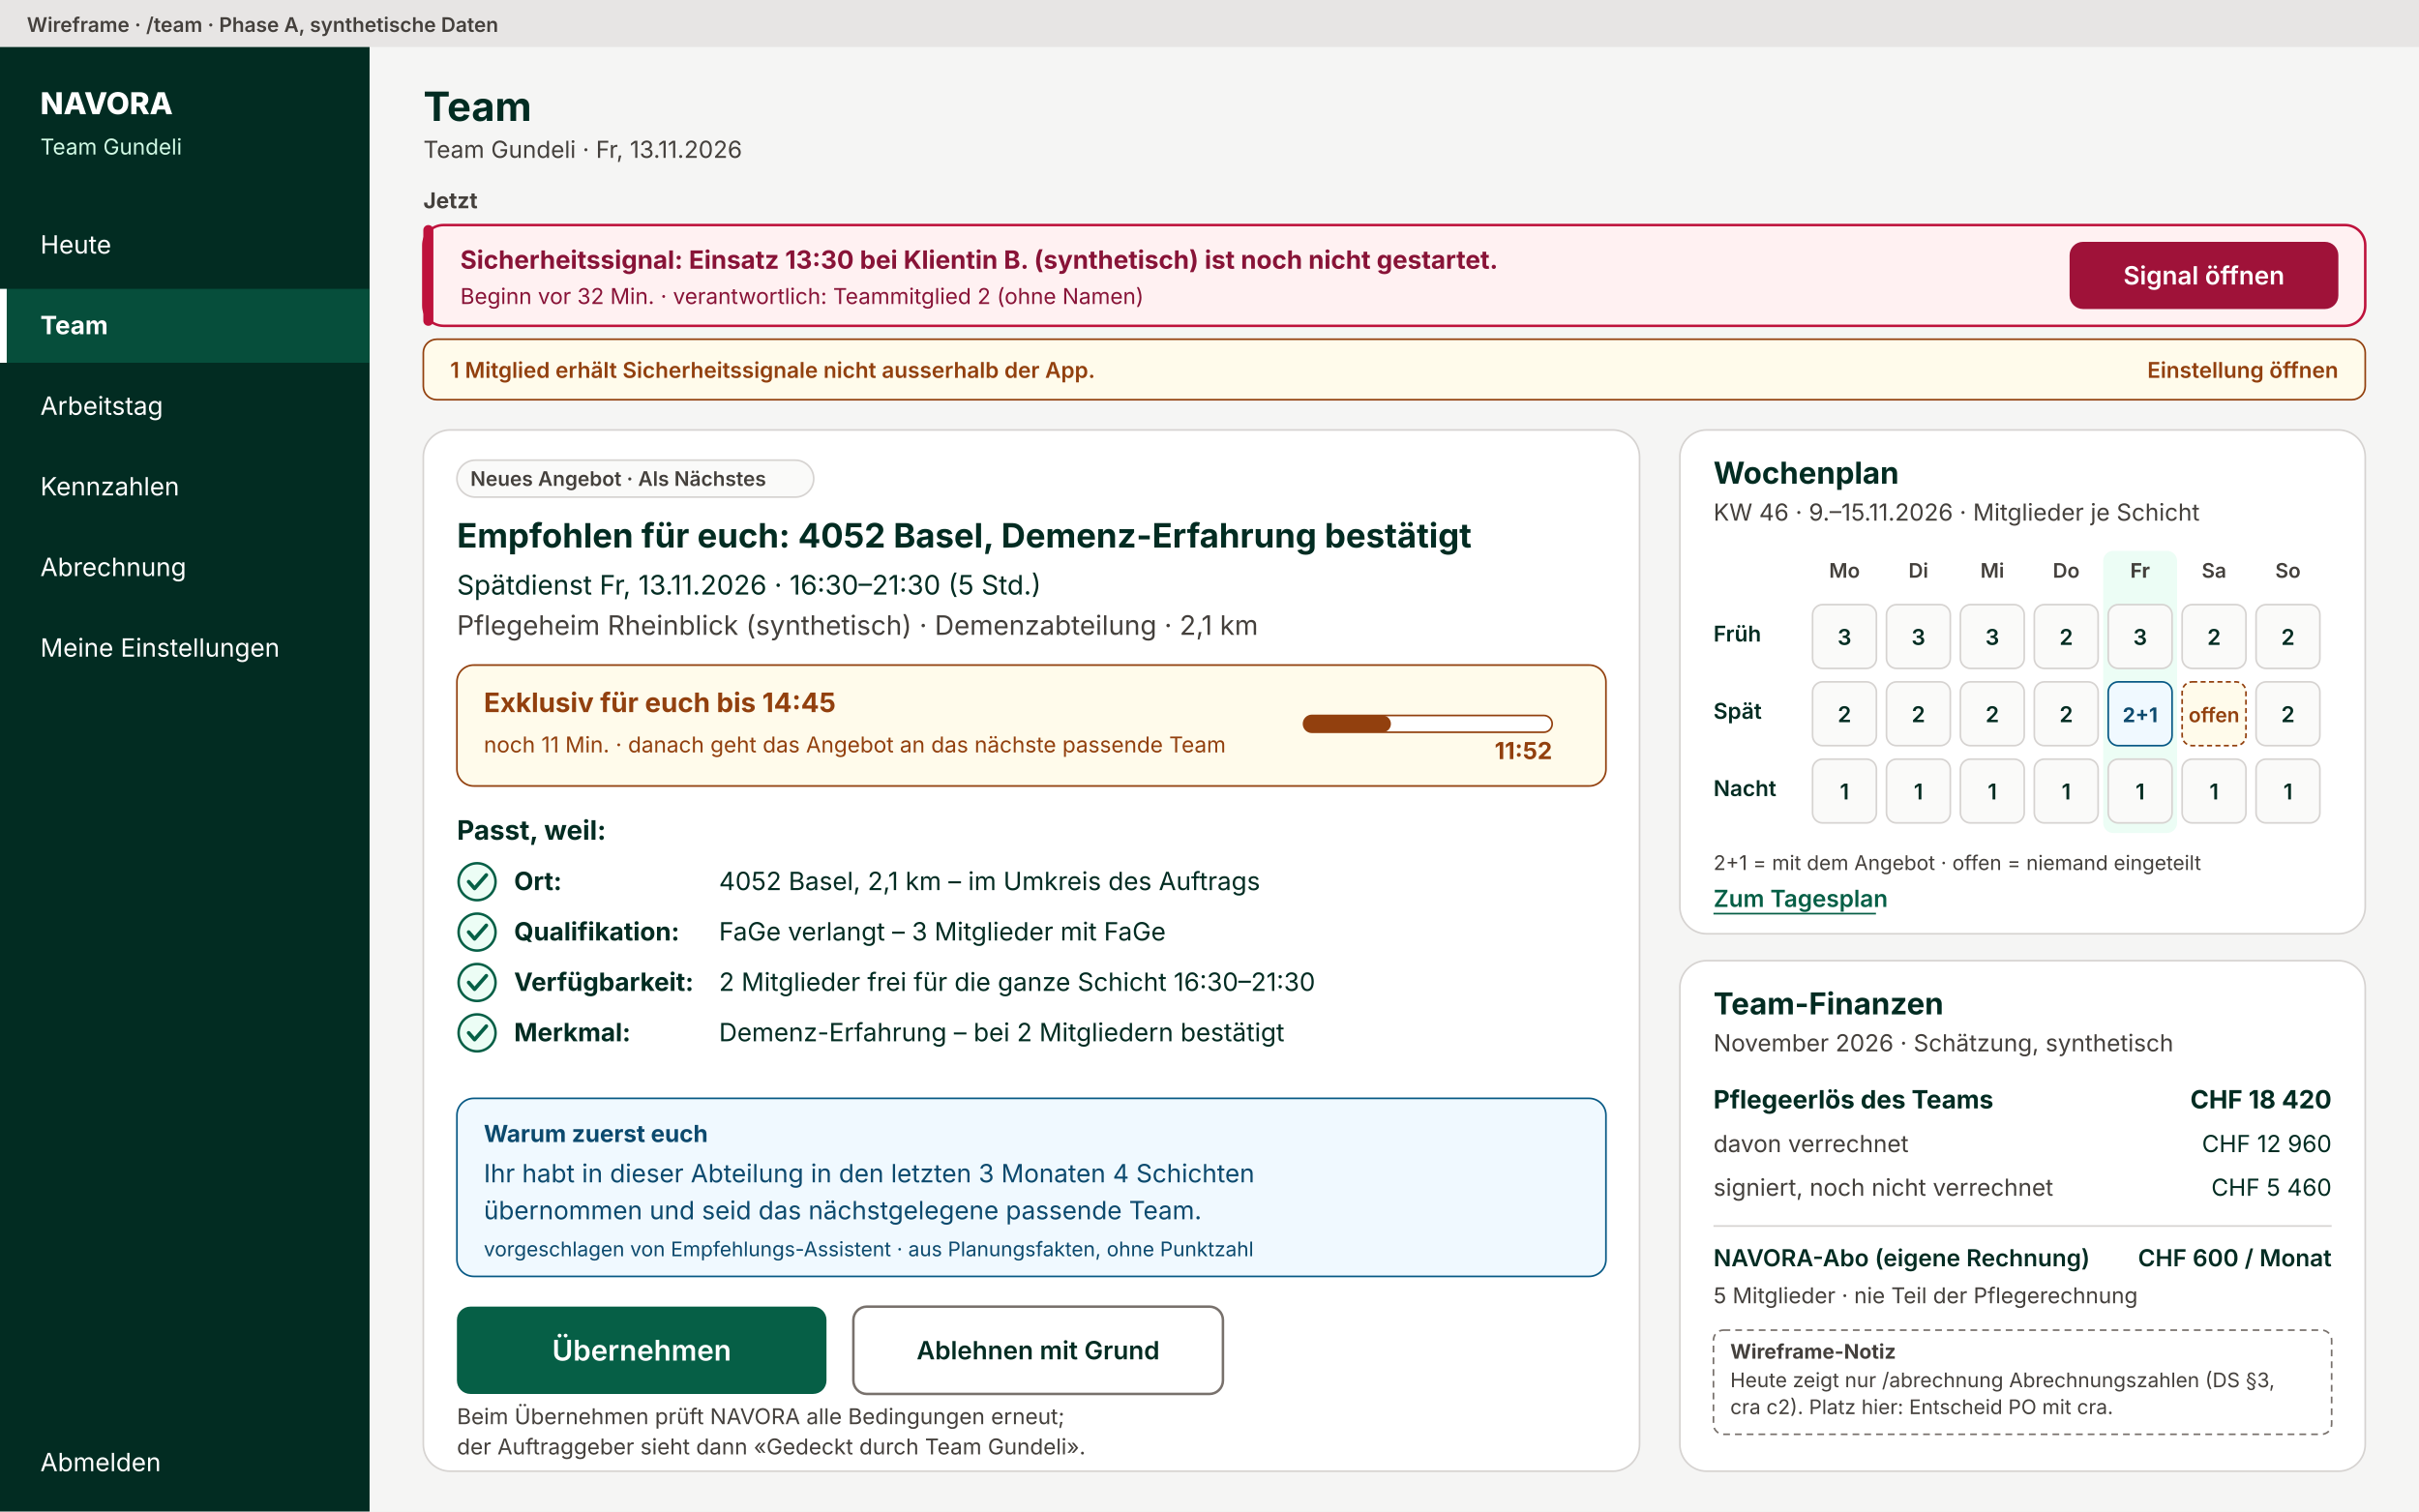
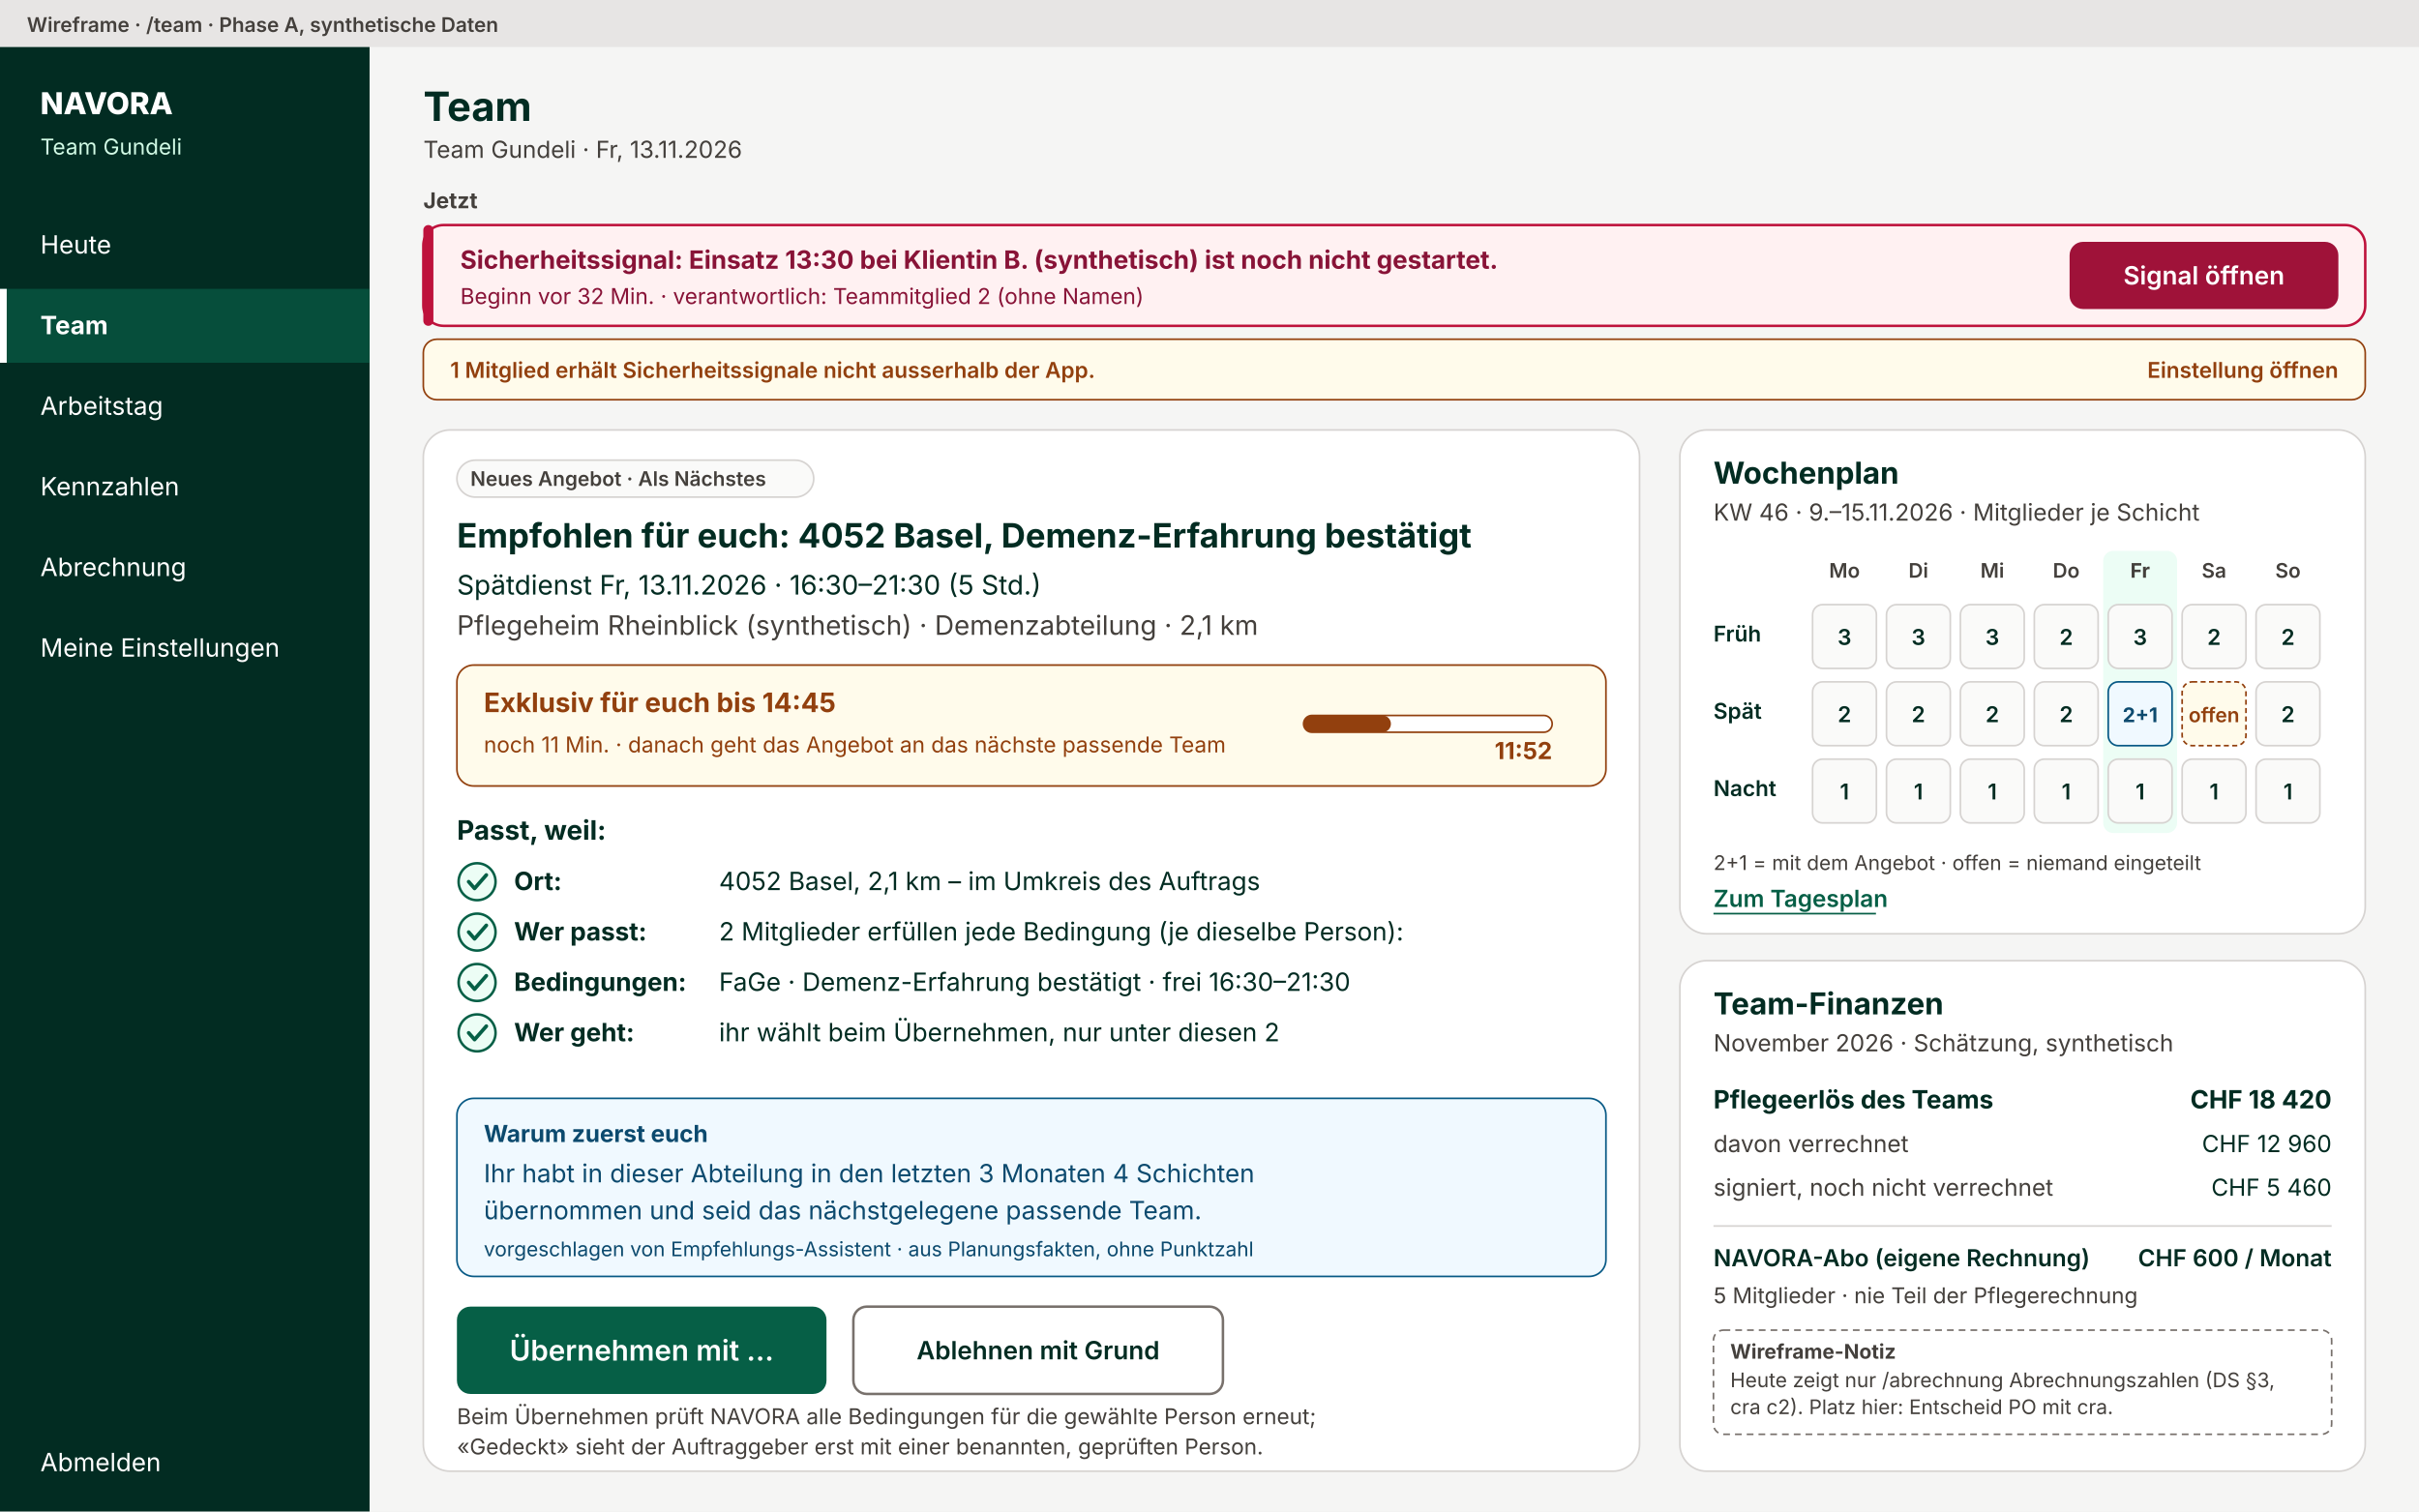
<svg xmlns="http://www.w3.org/2000/svg" width="1440" height="900" viewBox="0 0 1440 900" font-family="Inter, Arial, sans-serif" role="img" aria-label="Wireframe Team-Dashboard /team">
  <rect x="0" y="0" width="1440" height="900" rx="0" fill="#f5f5f4" />
  <rect x="0" y="0" width="1440" height="28" rx="0" fill="#e7e5e4" />
  <text x="16" y="19" font-size="12" font-weight="600" fill="#44403c" text-anchor="start">Wireframe · /team · Phase A, synthetische Daten</text>
  <rect x="0" y="28" width="220" height="872" rx="0" fill="#022c22" />
  <text x="24" y="68" font-size="18" font-weight="800" fill="#ffffff" text-anchor="start">NAVORA</text>
  <text x="24" y="92" font-size="13" font-weight="400" fill="#d1fae5" text-anchor="start">Team Gundeli</text>
  <text x="24" y="151" font-size="15" font-weight="400" fill="#ffffff" text-anchor="start">Heute</text>
  <rect x="0" y="172" width="220" height="44" rx="0" fill="#064e3b" />
  <rect x="0" y="172" width="4" height="44" rx="0" fill="#ffffff" />
  <text x="24" y="199" font-size="15" font-weight="700" fill="#ffffff" text-anchor="start">Team</text>
  <text x="24" y="247" font-size="15" font-weight="400" fill="#ffffff" text-anchor="start">Arbeitstag</text>
  <text x="24" y="295" font-size="15" font-weight="400" fill="#ffffff" text-anchor="start">Kennzahlen</text>
  <text x="24" y="343" font-size="15" font-weight="400" fill="#ffffff" text-anchor="start">Abrechnung</text>
  <text x="24" y="391" font-size="15" font-weight="400" fill="#ffffff" text-anchor="start">Meine Einstellungen</text>
  <text x="24" y="876" font-size="15" font-weight="400" fill="#ffffff" text-anchor="start">Abmelden</text>
  <text x="252" y="72" font-size="24" font-weight="700" fill="#022c22" text-anchor="start">Team</text>
  <text x="252" y="94" font-size="14" font-weight="400" fill="#44403c" text-anchor="start">Team Gundeli · Fr, 13.11.2026</text>
  <text x="252" y="124" font-size="13" font-weight="700" fill="#44403c" text-anchor="start">Jetzt</text>
  <rect x="252" y="134" width="1156" height="60" rx="12" fill="#fff1f2" stroke="#be123c" stroke-width="1.5" />
  <rect x="252" y="134" width="6" height="60" rx="3" fill="#be123c" />
  <text x="274" y="160" font-size="15" font-weight="700" fill="#881337" text-anchor="start">Sicherheitssignal: Einsatz 13:30 bei Klientin B. (synthetisch) ist noch nicht gestartet.</text>
  <text x="274" y="181" font-size="13" font-weight="400" fill="#881337" text-anchor="start">Beginn vor 32 Min. · verantwortlich: Teammitglied 2 (ohne Namen)</text>
  <rect x="1232" y="144" width="160" height="40" rx="8" fill="#9f1239" />
  <text x="1312.0" y="169.4" font-size="15" font-weight="600" fill="#ffffff" text-anchor="middle">Signal öffnen</text>
  <rect x="252" y="202" width="1156" height="36" rx="8" fill="#fffbeb" stroke="#92400e" stroke-width="1" />
  <text x="268" y="225" font-size="13" font-weight="600" fill="#92400e" text-anchor="start">1 Mitglied erhält Sicherheitssignale nicht ausserhalb der App.</text>
  <text x="1392" y="225" font-size="13" font-weight="600" fill="#92400e" text-anchor="end">Einstellung öffnen</text>
  <rect x="252" y="256" width="724" height="620" rx="16" fill="#ffffff" stroke="#d6d3d1" stroke-width="1" />
  <rect x="272" y="274" width="212.397" height="22" rx="11.0" fill="#fafaf9" stroke="#d6d3d1" stroke-width="1" />
  <text x="280" y="289.32" font-size="12" font-weight="600" fill="#44403c" text-anchor="start">Neues Angebot · Als Nächstes</text>
  <text x="272" y="326" font-size="20" font-weight="700" fill="#022c22" text-anchor="start">Empfohlen für euch: 4052 Basel, Demenz-Erfahrung bestätigt</text>
  <text x="272" y="354" font-size="16" font-weight="400" fill="#022c22" text-anchor="start">Spätdienst Fr, 13.11.2026 · 16:30–21:30 (5 Std.)</text>
  <text x="272" y="378" font-size="16" font-weight="400" fill="#44403c" text-anchor="start">Pflegeheim Rheinblick (synthetisch) · Demenzabteilung · 2,1 km</text>
  <rect x="272" y="396" width="684" height="72" rx="10" fill="#fffbeb" stroke="#92400e" stroke-width="1" />
  <text x="288" y="424" font-size="16" font-weight="700" fill="#92400e" text-anchor="start">Exklusiv für euch bis 14:45</text>
  <text x="288" y="448" font-size="13" font-weight="400" fill="#92400e" text-anchor="start">noch 11 Min. · danach geht das Angebot an das nächste passende Team</text>
  <rect x="776" y="426" width="148" height="10" rx="5" fill="#ffffff" stroke="#92400e" stroke-width="1" />
  <rect x="776" y="426" width="52" height="10" rx="5" fill="#92400e" />
  <text x="924" y="452" font-size="14" font-weight="700" fill="#92400e" text-anchor="end">11:52</text>
  <text x="272" y="500" font-size="16" font-weight="700" fill="#022c22" text-anchor="start">Passt, weil:</text>
  <circle cx="284" cy="525" r="11" fill="#ecfdf5" stroke="#065f46" stroke-width="1.5" />
  <path d="M279,525 L282.5,529 L289.5,521" fill="none" stroke="#065f46" stroke-width="2.2" stroke-linecap="round" stroke-linejoin="round" />
  <text x="306" y="530" font-size="15" font-weight="700" fill="#022c22" text-anchor="start">Ort:</text>
  <text x="428" y="530" font-size="15" font-weight="400" fill="#022c22" text-anchor="start">4052 Basel, 2,1 km – im Umkreis des Auftrags</text>
  <circle cx="284" cy="555" r="11" fill="#ecfdf5" stroke="#065f46" stroke-width="1.5" />
  <path d="M279,555 L282.5,559 L289.5,551" fill="none" stroke="#065f46" stroke-width="2.2" stroke-linecap="round" stroke-linejoin="round" />
-   <text x="306" y="560" font-size="15" font-weight="700" fill="#022c22" text-anchor="start">Qualifikation:</text>
-   <text x="428" y="560" font-size="15" font-weight="400" fill="#022c22" text-anchor="start">FaGe verlangt – 3 Mitglieder mit FaGe</text>
+   <text x="306" y="560" font-size="15" font-weight="700" fill="#022c22" text-anchor="start">Wer passt:</text>
+   <text x="428" y="560" font-size="15" font-weight="400" fill="#022c22" text-anchor="start">2 Mitglieder erfüllen jede Bedingung (je dieselbe Person):</text>
  <circle cx="284" cy="585" r="11" fill="#ecfdf5" stroke="#065f46" stroke-width="1.5" />
  <path d="M279,585 L282.5,589 L289.5,581" fill="none" stroke="#065f46" stroke-width="2.2" stroke-linecap="round" stroke-linejoin="round" />
-   <text x="306" y="590" font-size="15" font-weight="700" fill="#022c22" text-anchor="start">Verfügbarkeit:</text>
-   <text x="428" y="590" font-size="15" font-weight="400" fill="#022c22" text-anchor="start">2 Mitglieder frei für die ganze Schicht 16:30–21:30</text>
+   <text x="306" y="590" font-size="15" font-weight="700" fill="#022c22" text-anchor="start">Bedingungen:</text>
+   <text x="428" y="590" font-size="15" font-weight="400" fill="#022c22" text-anchor="start">FaGe · Demenz-Erfahrung bestätigt · frei 16:30–21:30</text>
  <circle cx="284" cy="615" r="11" fill="#ecfdf5" stroke="#065f46" stroke-width="1.5" />
  <path d="M279,615 L282.5,619 L289.5,611" fill="none" stroke="#065f46" stroke-width="2.2" stroke-linecap="round" stroke-linejoin="round" />
-   <text x="306" y="620" font-size="15" font-weight="700" fill="#022c22" text-anchor="start">Merkmal:</text>
-   <text x="428" y="620" font-size="15" font-weight="400" fill="#022c22" text-anchor="start">Demenz-Erfahrung – bei 2 Mitgliedern bestätigt</text>
+   <text x="306" y="620" font-size="15" font-weight="700" fill="#022c22" text-anchor="start">Wer geht:</text>
+   <text x="428" y="620" font-size="15" font-weight="400" fill="#022c22" text-anchor="start">ihr wählt beim Übernehmen, nur unter diesen 2</text>
  <rect x="272" y="654" width="684" height="106" rx="10" fill="#f0f9ff" stroke="#075985" stroke-width="1" />
  <text x="288" y="680" font-size="14" font-weight="700" fill="#0c4a6e" text-anchor="start">Warum zuerst euch</text>
  <text x="288" y="704" font-size="15" font-weight="400" fill="#0c4a6e" text-anchor="start">Ihr habt in dieser Abteilung in den letzten 3 Monaten 4 Schichten</text>
  <text x="288" y="726" font-size="15" font-weight="400" fill="#0c4a6e" text-anchor="start">übernommen und seid das nächstgelegene passende Team.</text>
  <text x="288" y="748" font-size="12" font-weight="400" fill="#0c4a6e" text-anchor="start">vorgeschlagen von Empfehlungs-Assistent · aus Planungsfakten, ohne Punktzahl</text>
  <rect x="272" y="778" width="220" height="52" rx="8" fill="#065f46" />
-   <text x="382.0" y="810.12" font-size="17" font-weight="600" fill="#ffffff" text-anchor="middle">Übernehmen</text>
+   <text x="382.0" y="810.12" font-size="17" font-weight="600" fill="#ffffff" text-anchor="middle">Übernehmen mit …</text>
  <rect x="508" y="778" width="220" height="52" rx="8" fill="#ffffff" stroke="#78716c" stroke-width="1.5" />
  <text x="618.0" y="809.4" font-size="15" font-weight="600" fill="#022c22" text-anchor="middle">Ablehnen mit Grund</text>
-   <text x="272" y="848" font-size="13" font-weight="400" fill="#44403c" text-anchor="start">Beim Übernehmen prüft NAVORA alle Bedingungen erneut;</text>
-   <text x="272" y="866" font-size="13" font-weight="400" fill="#44403c" text-anchor="start">der Auftraggeber sieht dann «Gedeckt durch Team Gundeli».</text>
+   <text x="272" y="848" font-size="13" font-weight="400" fill="#44403c" text-anchor="start">Beim Übernehmen prüft NAVORA alle Bedingungen für die gewählte Person erneut;</text>
+   <text x="272" y="866" font-size="13" font-weight="400" fill="#44403c" text-anchor="start">«Gedeckt» sieht der Auftraggeber erst mit einer benannten, geprüften Person.</text>
  <rect x="1000" y="256" width="408" height="300" rx="16" fill="#ffffff" stroke="#d6d3d1" stroke-width="1" />
  <text x="1020" y="288" font-size="18" font-weight="700" fill="#022c22" text-anchor="start">Wochenplan</text>
  <text x="1020" y="310" font-size="14" font-weight="400" fill="#44403c" text-anchor="start">KW 46 · 9.–15.11.2026 · Mitglieder je Schicht</text>
  <text x="1098.0" y="344" font-size="12" font-weight="600" fill="#44403c" text-anchor="middle">Mo</text>
  <text x="1142.0" y="344" font-size="12" font-weight="600" fill="#44403c" text-anchor="middle">Di</text>
  <text x="1186.0" y="344" font-size="12" font-weight="600" fill="#44403c" text-anchor="middle">Mi</text>
  <text x="1230.0" y="344" font-size="12" font-weight="600" fill="#44403c" text-anchor="middle">Do</text>
  <rect x="1252" y="328" width="44" height="168" rx="6" fill="#ecfdf5" />
  <text x="1274.0" y="344" font-size="12" font-weight="700" fill="#44403c" text-anchor="middle">Fr</text>
  <text x="1318.0" y="344" font-size="12" font-weight="600" fill="#44403c" text-anchor="middle">Sa</text>
  <text x="1362.0" y="344" font-size="12" font-weight="600" fill="#44403c" text-anchor="middle">So</text>
  <text x="1020" y="382" font-size="13" font-weight="600" fill="#022c22" text-anchor="start">Früh</text>
  <rect x="1079" y="360" width="38" height="38" rx="6" fill="#fafaf9" stroke="#d6d3d1" stroke-width="1" />
  <text x="1098.0" y="384" font-size="13" font-weight="600" fill="#022c22" text-anchor="middle">3</text>
  <rect x="1123" y="360" width="38" height="38" rx="6" fill="#fafaf9" stroke="#d6d3d1" stroke-width="1" />
  <text x="1142.0" y="384" font-size="13" font-weight="600" fill="#022c22" text-anchor="middle">3</text>
  <rect x="1167" y="360" width="38" height="38" rx="6" fill="#fafaf9" stroke="#d6d3d1" stroke-width="1" />
  <text x="1186.0" y="384" font-size="13" font-weight="600" fill="#022c22" text-anchor="middle">3</text>
  <rect x="1211" y="360" width="38" height="38" rx="6" fill="#fafaf9" stroke="#d6d3d1" stroke-width="1" />
  <text x="1230.0" y="384" font-size="13" font-weight="600" fill="#022c22" text-anchor="middle">2</text>
  <rect x="1255" y="360" width="38" height="38" rx="6" fill="#fafaf9" stroke="#d6d3d1" stroke-width="1" />
  <text x="1274.0" y="384" font-size="13" font-weight="600" fill="#022c22" text-anchor="middle">3</text>
  <rect x="1299" y="360" width="38" height="38" rx="6" fill="#fafaf9" stroke="#d6d3d1" stroke-width="1" />
  <text x="1318.0" y="384" font-size="13" font-weight="600" fill="#022c22" text-anchor="middle">2</text>
  <rect x="1343" y="360" width="38" height="38" rx="6" fill="#fafaf9" stroke="#d6d3d1" stroke-width="1" />
  <text x="1362.0" y="384" font-size="13" font-weight="600" fill="#022c22" text-anchor="middle">2</text>
  <text x="1020" y="428" font-size="13" font-weight="600" fill="#022c22" text-anchor="start">Spät</text>
  <rect x="1079" y="406" width="38" height="38" rx="6" fill="#fafaf9" stroke="#d6d3d1" stroke-width="1" />
  <text x="1098.0" y="430" font-size="13" font-weight="600" fill="#022c22" text-anchor="middle">2</text>
  <rect x="1123" y="406" width="38" height="38" rx="6" fill="#fafaf9" stroke="#d6d3d1" stroke-width="1" />
  <text x="1142.0" y="430" font-size="13" font-weight="600" fill="#022c22" text-anchor="middle">2</text>
  <rect x="1167" y="406" width="38" height="38" rx="6" fill="#fafaf9" stroke="#d6d3d1" stroke-width="1" />
  <text x="1186.0" y="430" font-size="13" font-weight="600" fill="#022c22" text-anchor="middle">2</text>
  <rect x="1211" y="406" width="38" height="38" rx="6" fill="#fafaf9" stroke="#d6d3d1" stroke-width="1" />
  <text x="1230.0" y="430" font-size="13" font-weight="600" fill="#022c22" text-anchor="middle">2</text>
  <rect x="1255" y="406" width="38" height="38" rx="6" fill="#f0f9ff" stroke="#075985" stroke-width="1" />
  <text x="1274.0" y="430" font-size="12" font-weight="700" fill="#0c4a6e" text-anchor="middle">2+1</text>
  <rect x="1299" y="406" width="38" height="38" rx="6" fill="#fffbeb" stroke="#92400e" stroke-width="1" stroke-dasharray="3 2" />
  <text x="1318.0" y="430" font-size="12" font-weight="600" fill="#92400e" text-anchor="middle">offen</text>
  <rect x="1343" y="406" width="38" height="38" rx="6" fill="#fafaf9" stroke="#d6d3d1" stroke-width="1" />
  <text x="1362.0" y="430" font-size="13" font-weight="600" fill="#022c22" text-anchor="middle">2</text>
  <text x="1020" y="474" font-size="13" font-weight="600" fill="#022c22" text-anchor="start">Nacht</text>
  <rect x="1079" y="452" width="38" height="38" rx="6" fill="#fafaf9" stroke="#d6d3d1" stroke-width="1" />
  <text x="1098.0" y="476" font-size="13" font-weight="600" fill="#022c22" text-anchor="middle">1</text>
  <rect x="1123" y="452" width="38" height="38" rx="6" fill="#fafaf9" stroke="#d6d3d1" stroke-width="1" />
  <text x="1142.0" y="476" font-size="13" font-weight="600" fill="#022c22" text-anchor="middle">1</text>
  <rect x="1167" y="452" width="38" height="38" rx="6" fill="#fafaf9" stroke="#d6d3d1" stroke-width="1" />
  <text x="1186.0" y="476" font-size="13" font-weight="600" fill="#022c22" text-anchor="middle">1</text>
  <rect x="1211" y="452" width="38" height="38" rx="6" fill="#fafaf9" stroke="#d6d3d1" stroke-width="1" />
  <text x="1230.0" y="476" font-size="13" font-weight="600" fill="#022c22" text-anchor="middle">1</text>
  <rect x="1255" y="452" width="38" height="38" rx="6" fill="#fafaf9" stroke="#d6d3d1" stroke-width="1" />
  <text x="1274.0" y="476" font-size="13" font-weight="600" fill="#022c22" text-anchor="middle">1</text>
  <rect x="1299" y="452" width="38" height="38" rx="6" fill="#fafaf9" stroke="#d6d3d1" stroke-width="1" />
  <text x="1318.0" y="476" font-size="13" font-weight="600" fill="#022c22" text-anchor="middle">1</text>
  <rect x="1343" y="452" width="38" height="38" rx="6" fill="#fafaf9" stroke="#d6d3d1" stroke-width="1" />
  <text x="1362.0" y="476" font-size="13" font-weight="600" fill="#022c22" text-anchor="middle">1</text>
  <text x="1020" y="518" font-size="12" font-weight="400" fill="#44403c" text-anchor="start">2+1 = mit dem Angebot · offen = niemand eingeteilt</text>
  <text x="1020" y="540" font-size="14" font-weight="600" fill="#065f46" text-anchor="start">Zum Tagesplan</text>
  <line x1="1020" y1="544" x2="1116.739" y2="544" stroke="#065f46" stroke-width="1" />
  <rect x="1000" y="572" width="408" height="304" rx="16" fill="#ffffff" stroke="#d6d3d1" stroke-width="1" />
  <text x="1020" y="604" font-size="18" font-weight="700" fill="#022c22" text-anchor="start">Team-Finanzen</text>
  <text x="1020" y="626" font-size="14" font-weight="400" fill="#44403c" text-anchor="start">November 2026 · Schätzung, synthetisch</text>
  <text x="1020" y="660" font-size="15" font-weight="700" fill="#022c22" text-anchor="start">Pflegeerlös des Teams</text>
  <text x="1388" y="660" font-size="15" font-weight="700" fill="#022c22" text-anchor="end">CHF 18 420</text>
  <text x="1020" y="686" font-size="14" font-weight="400" fill="#44403c" text-anchor="start">davon verrechnet</text>
  <text x="1388" y="686" font-size="14" font-weight="400" fill="#022c22" text-anchor="end">CHF 12 960</text>
  <text x="1020" y="712" font-size="14" font-weight="400" fill="#44403c" text-anchor="start">signiert, noch nicht verrechnet</text>
  <text x="1388" y="712" font-size="14" font-weight="400" fill="#022c22" text-anchor="end">CHF 5 460</text>
  <line x1="1020" y1="730" x2="1388" y2="730" stroke="#d6d3d1" stroke-width="1" />
  <text x="1020" y="754" font-size="14" font-weight="600" fill="#022c22" text-anchor="start">NAVORA-Abo (eigene Rechnung)</text>
  <text x="1388" y="754" font-size="14" font-weight="600" fill="#022c22" text-anchor="end">CHF 600 / Monat</text>
  <text x="1020" y="776" font-size="13" font-weight="400" fill="#44403c" text-anchor="start">5 Mitglieder · nie Teil der Pflegerechnung</text>
  <rect x="1020" y="792" width="368" height="62" rx="6" fill="#ffffff" stroke="#78716c" stroke-width="1" stroke-dasharray="4 3" />
  <text x="1030" y="809" font-size="12" font-weight="700" fill="#44403c" text-anchor="start">Wireframe-Notiz</text>
  <text x="1030" y="826" font-size="12" font-weight="400" fill="#44403c" text-anchor="start">Heute zeigt nur /abrechnung Abrechnungszahlen (DS §3,</text>
  <text x="1030" y="842" font-size="12" font-weight="400" fill="#44403c" text-anchor="start">cra c2). Platz hier: Entscheid PO mit cra.</text>
</svg>
